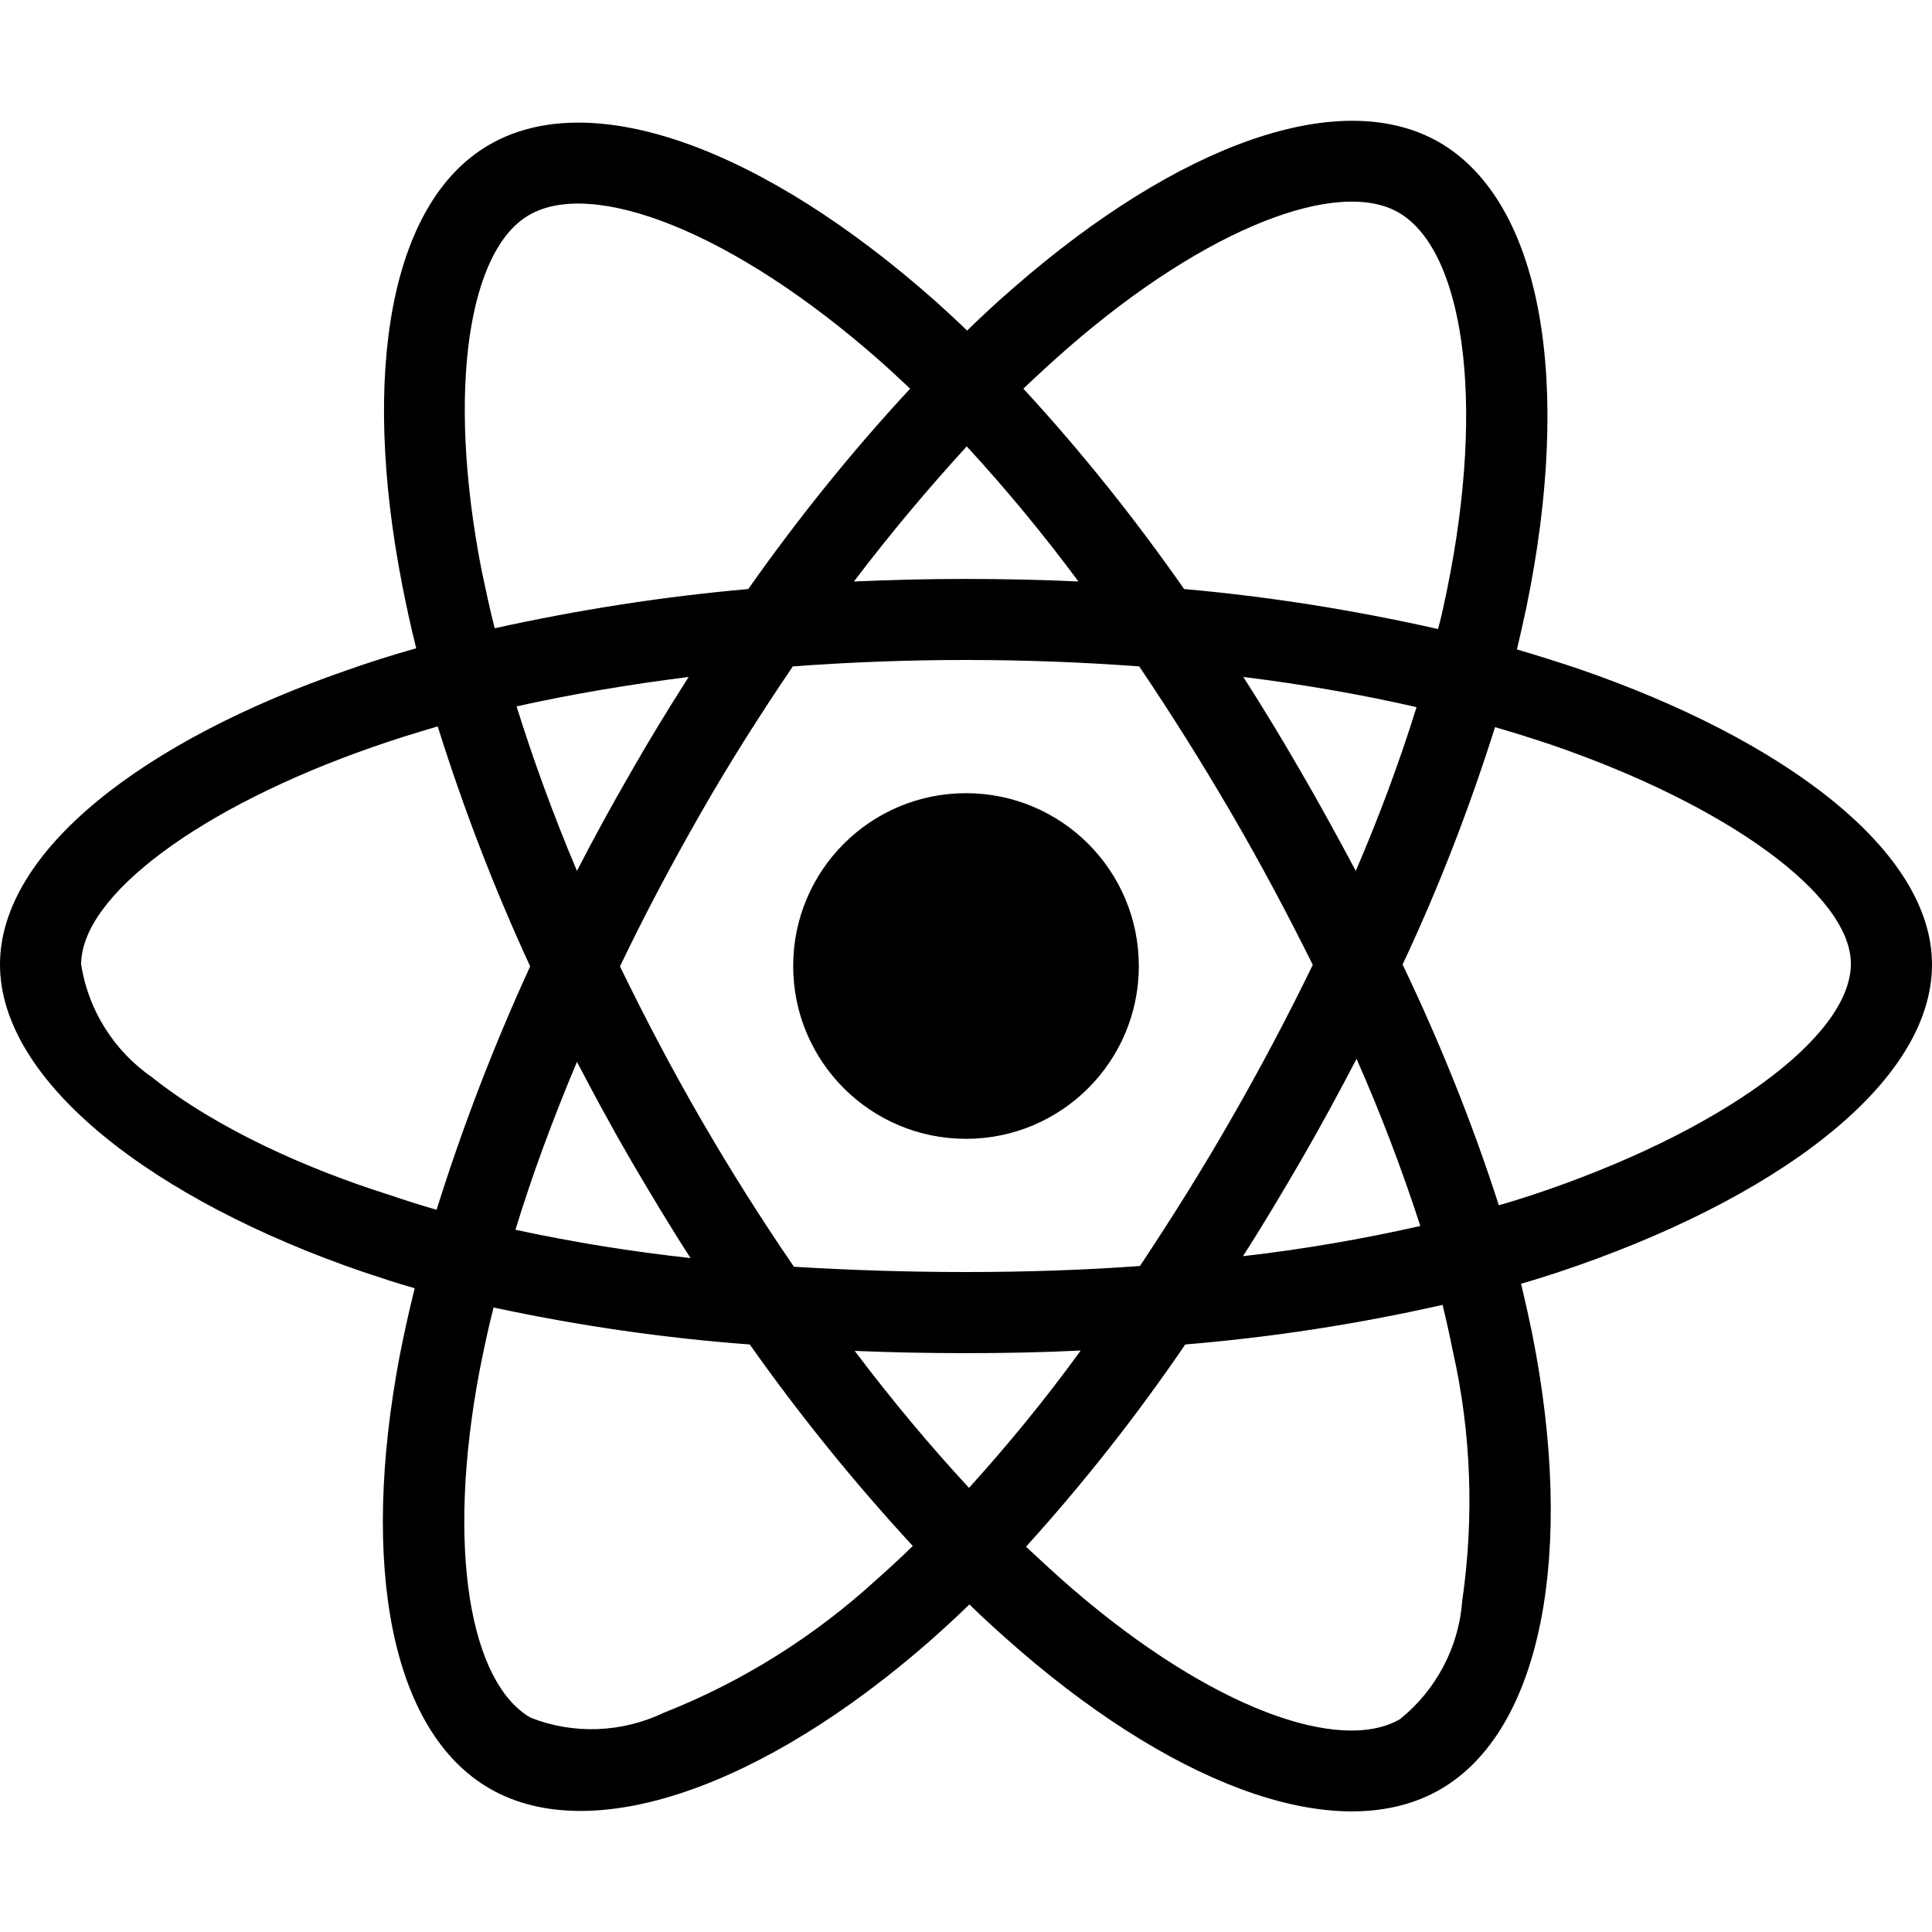
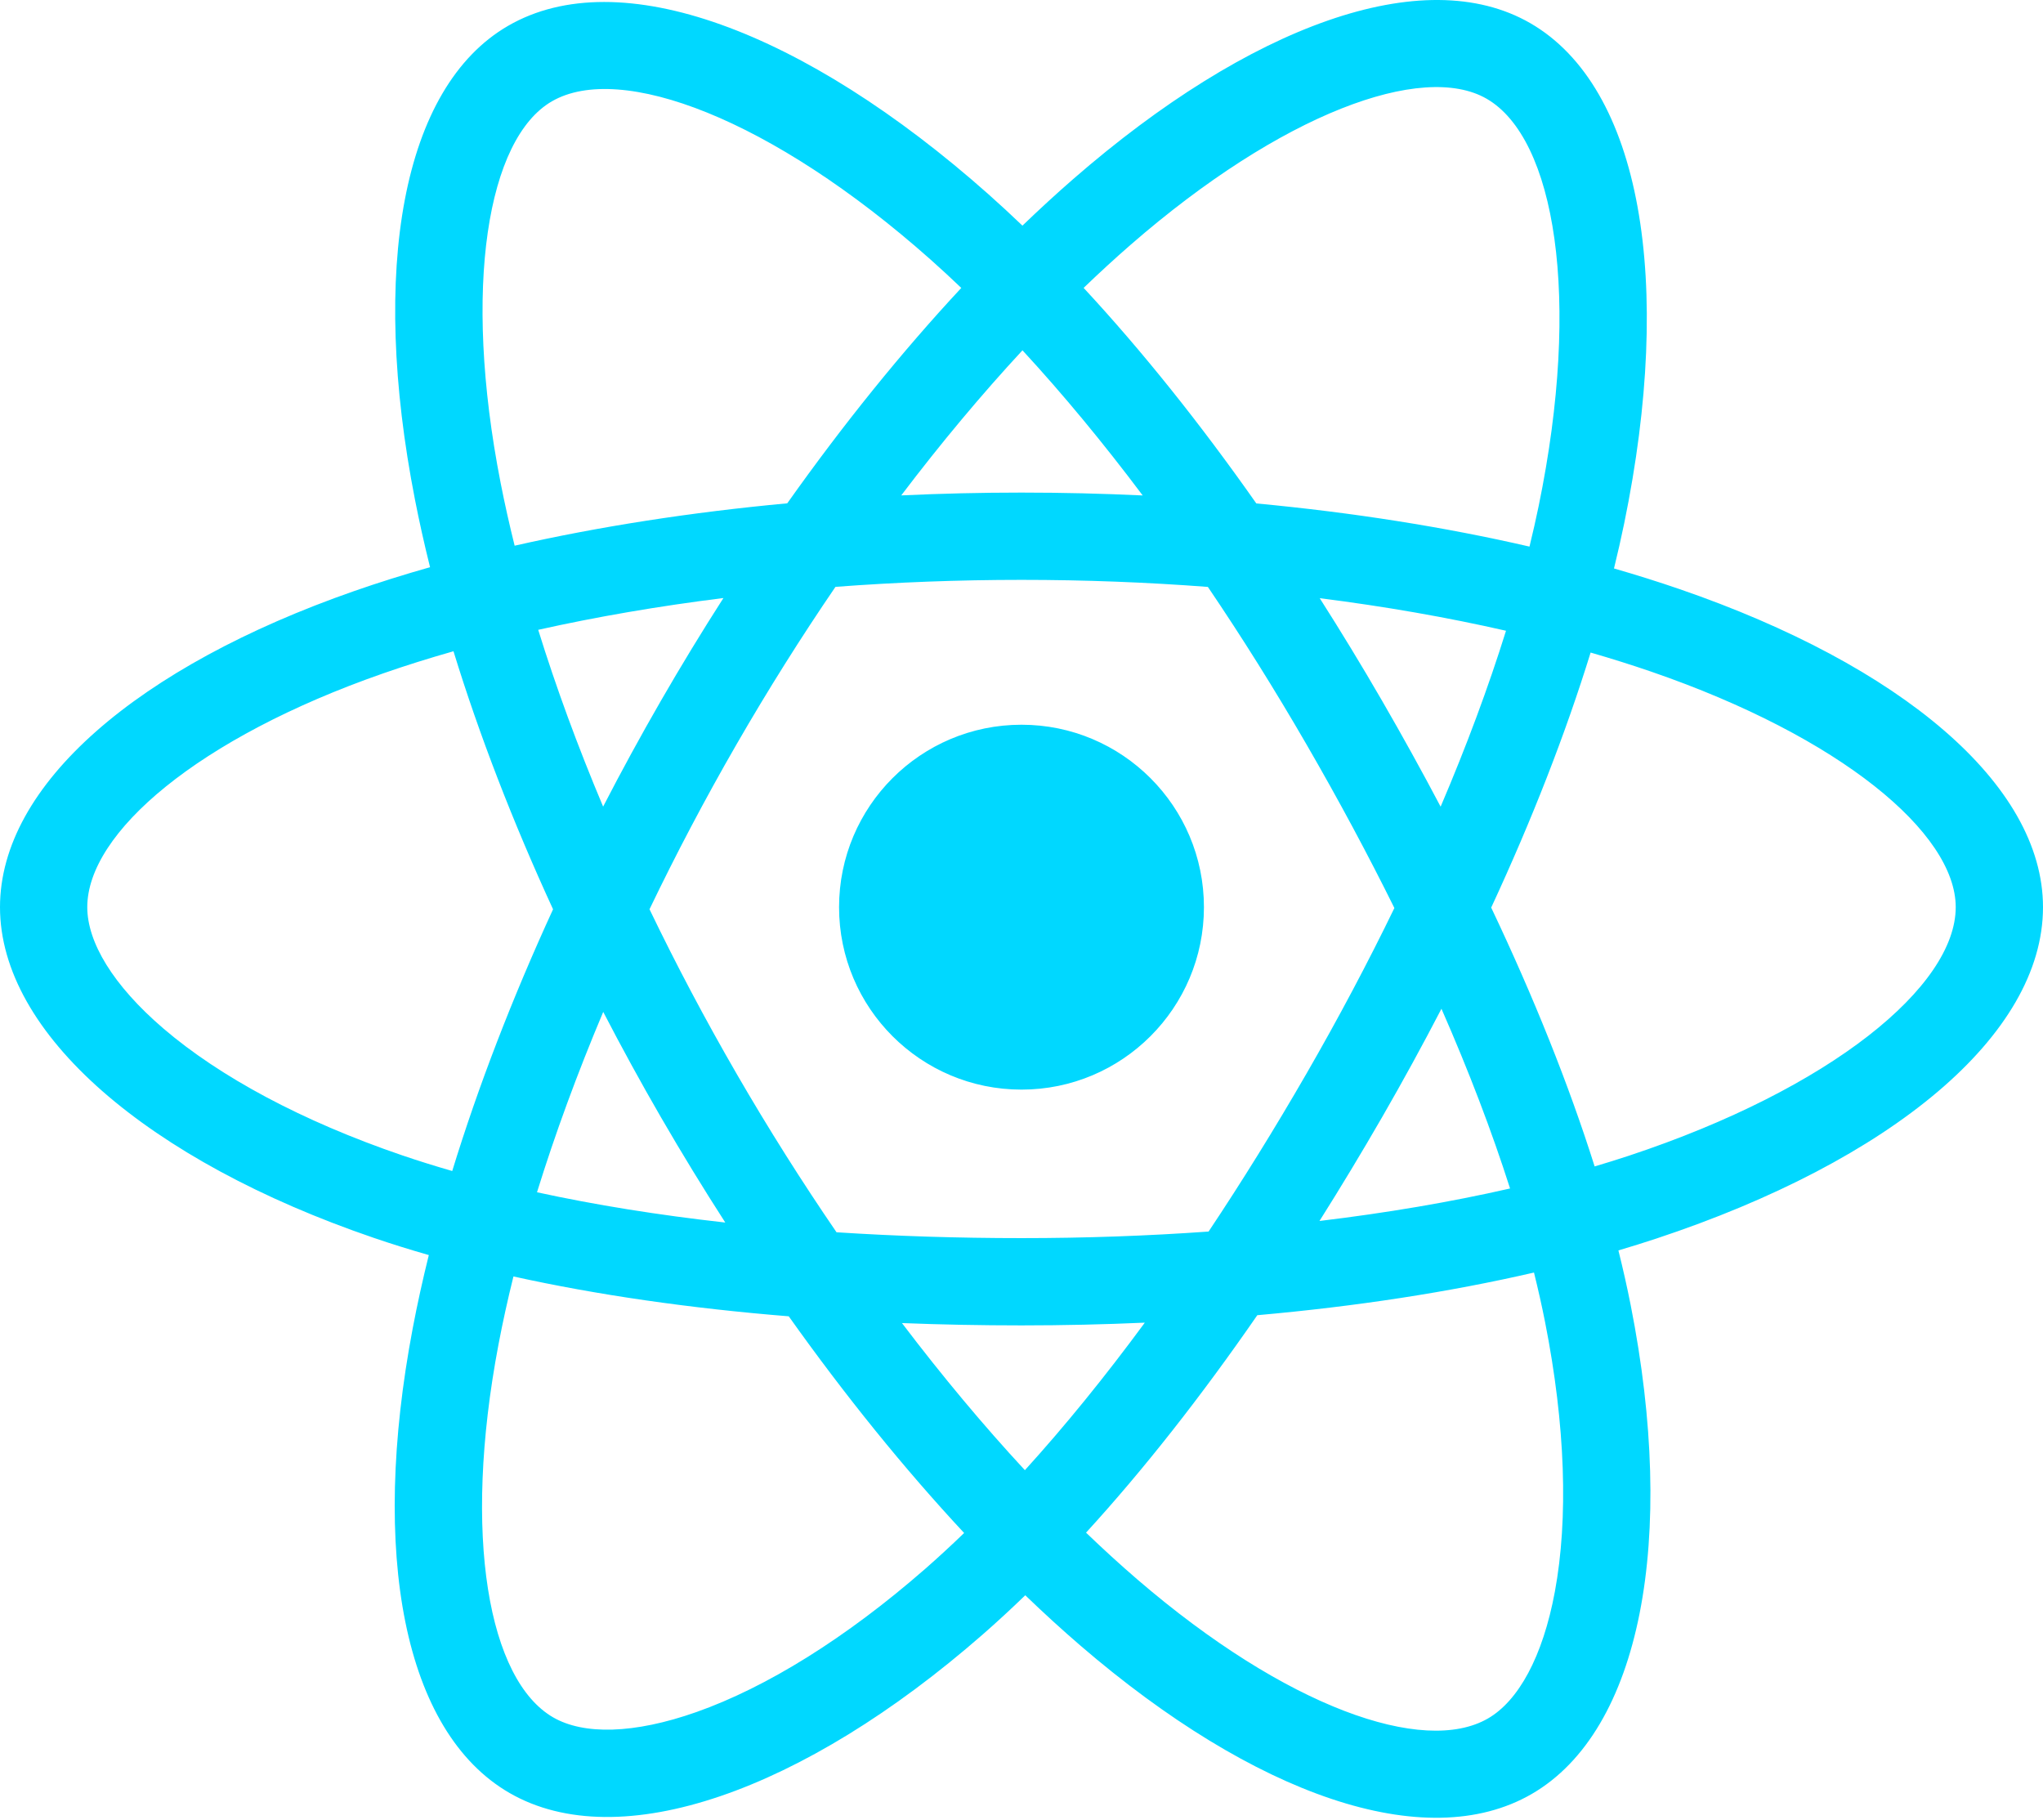
- <svg xmlns="http://www.w3.org/2000/svg" viewBox="0 0 512 512">
-   <path d="M418.2 177.2c-5.4-1.8-10.8-3.5-16.2-5.1.9-3.7 1.7-7.4 2.5-11.1 12.3-59.6 4.2-107.5-23.1-123.3-26.3-15.1-69.2.6-112.6 38.4-4.3 3.7-8.5 7.6-12.5 11.5-2.7-2.6-5.5-5.2-8.3-7.7-45.5-40.4-91.1-57.4-118.4-41.5-26.2 15.2-34 60.3-23 116.7 1.1 5.6 2.3 11.1 3.7 16.7-6.4 1.8-12.7 3.8-18.6 5.9C38.3 196.2 0 225.4 0 255.6c0 31.2 40.8 62.5 96.3 81.5 4.5 1.5 9 3 13.6 4.3-1.5 6-2.8 11.9-4 18-10.5 55.5-2.3 99.5 23.9 114.6 27 15.6 72.4-.4 116.6-39.1 3.5-3.1 7-6.3 10.5-9.7 4.4 4.3 9 8.4 13.6 12.4 42.8 36.8 85.1 51.7 111.2 36.6 27-15.6 35.8-62.9 24.4-120.5-.9-4.4-1.9-8.9-3-13.5 3.2-.9 6.3-1.9 9.4-2.9 57.7-19.1 99.5-50 99.5-81.7 0-30.3-39.4-59.7-93.8-78.4zM282.9 92.3c37.2-32.4 71.9-45.1 87.7-36 16.9 9.7 23.4 48.9 12.8 100.4-.7 3.4-1.4 6.7-2.3 10-22.2-5-44.7-8.6-67.3-10.6-13-18.6-27.2-36.4-42.6-53.1 3.9-3.7 7.7-7.2 11.7-10.7zM167.2 307.5c5.1 8.7 10.3 17.4 15.8 25.9-15.6-1.7-31.1-4.2-46.4-7.5 4.4-14.4 9.9-29.3 16.3-44.5 4.6 8.8 9.3 17.5 14.3 26.1zm-30.3-120.3c14.4-3.2 29.7-5.8 45.6-7.8-5.3 8.3-10.5 16.8-15.4 25.4-4.9 8.5-9.7 17.2-14.2 26-6.3-14.9-11.6-29.5-16-43.6zm27.4 68.9c6.6-13.8 13.8-27.3 21.4-40.6s15.8-26.2 24.4-38.9c15-1.1 30.3-1.7 45.9-1.7s31 .6 45.9 1.7c8.5 12.6 16.6 25.5 24.3 38.7s14.9 26.7 21.7 40.4c-6.7 13.8-13.9 27.4-21.6 40.8-7.6 13.3-15.7 26.2-24.2 39-14.9 1.1-30.4 1.6-46.1 1.6s-30.9-.5-45.6-1.4c-8.7-12.7-16.9-25.7-24.6-39s-14.8-26.8-21.5-40.6zm180.6 51.2c5.1-8.8 9.9-17.7 14.6-26.7 6.4 14.5 12 29.2 16.9 44.3-15.5 3.5-31.2 6.2-47 8 5.4-8.4 10.5-17 15.5-25.6zm14.4-76.5c-4.7-8.8-9.5-17.6-14.5-26.2-4.9-8.5-10-16.9-15.3-25.2 16.1 2 31.5 4.7 45.9 8-4.6 14.8-10 29.2-16.1 43.4zM256.2 118.3c10.5 11.4 20.4 23.4 29.6 35.8-19.8-.9-39.7-.9-59.5 0 9.8-12.9 19.9-24.9 29.9-35.8zM140.2 57c16.8-9.8 54.1 4.2 93.4 39 2.5 2.2 5 4.6 7.6 7-15.5 16.7-29.8 34.5-42.9 53.1-22.6 2-45 5.5-67.2 10.4-1.3-5.1-2.4-10.3-3.5-15.5-9.4-48.4-3.2-84.9 12.6-94zm-24.5 263.6c-4.2-1.2-8.3-2.5-12.4-3.9-21.3-6.7-45.5-17.3-63-31.2-10.1-7-16.9-17.8-18.8-29.9 0-18.3 31.6-41.7 77.2-57.6 5.7-2 11.5-3.8 17.3-5.5 6.8 21.7 15 43 24.5 63.6-9.6 20.9-17.9 42.5-24.8 64.5zm116.6 98c-16.5 15.1-35.6 27.1-56.4 35.3-11.1 5.3-23.9 5.8-35.3 1.3-15.9-9.2-22.5-44.5-13.5-92 1.1-5.6 2.3-11.2 3.7-16.7 22.4 4.8 45 8.1 67.9 9.8 13.2 18.7 27.7 36.6 43.2 53.4-3.2 3.1-6.4 6.1-9.6 8.9zm24.5-24.3c-10.2-11-20.4-23.2-30.3-36.3 9.6.4 19.5.6 29.5.6 10.3 0 20.4-.2 30.4-.7-9.2 12.7-19.1 24.8-29.6 36.4zm130.7 30c-.9 12.2-6.9 23.6-16.5 31.3-15.9 9.2-49.8-2.8-86.4-34.2-4.2-3.6-8.4-7.5-12.7-11.5 15.3-16.9 29.4-34.8 42.2-53.6 22.9-1.9 45.7-5.4 68.2-10.5 1 4.1 1.9 8.2 2.7 12.2 4.9 21.6 5.7 44.1 2.5 66.3zm18.2-107.5c-2.8.9-5.6 1.8-8.5 2.6-7-21.8-15.6-43.1-25.5-63.8 9.6-20.4 17.7-41.4 24.5-62.9 5.2 1.5 10.2 3.1 15 4.7 46.6 16 79.3 39.8 79.3 58 0 19.6-34.9 44.9-84.8 61.4zm-149.7-15c25.3 0 45.8-20.5 45.8-45.8s-20.5-45.8-45.8-45.8c-25.3 0-45.8 20.5-45.8 45.8s20.5 45.8 45.8 45.8z" />
+ <svg xmlns="http://www.w3.org/2000/svg" width="256px" height="228px" viewBox="0 0 256 228" version="1.1" preserveAspectRatio="xMidYMid">
+   <g>
+     <path d="M210.483,73.824 C207.828,72.91 205.076,72.045 202.242,71.227 C202.708,69.326 203.136,67.45 203.516,65.606 C209.754,35.325 205.675,10.93 191.747,2.898 C178.392,-4.803 156.551,3.227 134.493,22.424 C132.372,24.27 130.245,26.224 128.118,28.272 C126.702,26.917 125.287,25.608 123.877,24.355 C100.759,3.829 77.587,-4.822 63.673,3.233 C50.33,10.957 46.379,33.89 51.995,62.588 C52.537,65.36 53.171,68.191 53.887,71.069 C50.608,72 47.442,72.992 44.413,74.048 C17.309,83.497 0,98.307 0,113.668 C0,129.533 18.582,145.446 46.812,155.095 C49.039,155.857 51.351,156.577 53.733,157.26 C52.96,160.373 52.288,163.423 51.723,166.398 C46.369,194.598 50.55,216.989 63.857,224.664 C77.601,232.59 100.669,224.443 123.13,204.809 C124.906,203.257 126.687,201.611 128.472,199.886 C130.786,202.114 133.095,204.222 135.393,206.2 C157.15,224.922 178.638,232.482 191.932,224.786 C205.663,216.837 210.126,192.783 204.332,163.518 C203.89,161.283 203.375,159 202.797,156.676 C204.417,156.197 206.007,155.702 207.557,155.188 C236.905,145.465 256,129.745 256,113.668 C256,98.251 238.132,83.342 210.483,73.824 L210.483,73.824 Z M204.118,144.808 C202.718,145.271 201.282,145.719 199.818,146.153 C196.578,135.896 192.206,124.99 186.855,113.721 C191.961,102.721 196.165,91.954 199.314,81.764 C201.933,82.522 204.474,83.321 206.924,84.164 C230.613,92.32 245.064,104.377 245.064,113.668 C245.064,123.564 229.458,136.411 204.118,144.808 L204.118,144.808 Z M193.604,165.642 C196.166,178.583 196.531,190.283 194.835,199.429 C193.31,207.648 190.244,213.127 186.452,215.322 C178.385,219.991 161.132,213.921 142.525,197.91 C140.392,196.074 138.244,194.115 136.088,192.04 C143.302,184.151 150.511,174.98 157.547,164.794 C169.923,163.696 181.615,161.9 192.218,159.449 C192.74,161.556 193.204,163.622 193.604,165.642 L193.604,165.642 Z M87.276,214.515 C79.394,217.298 73.116,217.378 69.321,215.19 C61.246,210.533 57.889,192.554 62.468,168.438 C62.993,165.676 63.617,162.839 64.337,159.939 C74.823,162.258 86.43,163.927 98.835,164.933 C105.919,174.9 113.336,184.061 120.811,192.083 C119.178,193.659 117.551,195.16 115.934,196.575 C106.001,205.257 96.048,211.417 87.276,214.515 L87.276,214.515 Z M50.349,144.747 C37.866,140.48 27.557,134.935 20.491,128.884 C14.141,123.447 10.936,118.048 10.936,113.668 C10.936,104.346 24.833,92.456 48.012,84.375 C50.825,83.394 53.769,82.47 56.824,81.602 C60.028,92.022 64.23,102.917 69.301,113.934 C64.164,125.115 59.902,136.183 56.667,146.726 C54.489,146.099 52.379,145.44 50.349,144.747 L50.349,144.747 Z M62.727,60.488 C57.916,35.9 61.111,17.353 69.152,12.698 C77.716,7.74 96.654,14.809 116.615,32.533 C117.891,33.666 119.172,34.851 120.456,36.078 C113.018,44.065 105.669,53.157 98.648,63.066 C86.608,64.182 75.083,65.974 64.487,68.375 C63.821,65.695 63.231,63.062 62.727,60.488 L62.727,60.488 Z M173.154,87.755 C170.621,83.38 168.02,79.108 165.369,74.952 C173.537,75.985 181.363,77.356 188.712,79.033 C186.506,86.104 183.756,93.497 180.519,101.077 C178.196,96.668 175.74,92.223 173.154,87.755 L173.154,87.755 Z M128.122,43.894 C133.166,49.359 138.218,55.46 143.187,62.08 C138.18,61.844 133.111,61.721 128,61.721 C122.937,61.721 117.906,61.841 112.93,62.074 C117.904,55.515 122.999,49.422 128.122,43.894 L128.122,43.894 Z M82.802,87.831 C80.272,92.218 77.861,96.639 75.575,101.069 C72.391,93.516 69.666,86.089 67.441,78.917 C74.745,77.283 82.534,75.946 90.65,74.933 C87.961,79.127 85.339,83.43 82.802,87.83 L82.802,87.831 L82.802,87.831 Z M90.883,153.183 C82.498,152.247 74.592,150.98 67.29,149.39 C69.551,142.091 72.335,134.505 75.588,126.79 C77.879,131.216 80.299,135.638 82.845,140.036 L82.846,140.036 C85.439,144.515 88.126,148.904 90.883,153.183 L90.883,153.183 Z M128.425,184.213 C123.241,178.621 118.071,172.434 113.022,165.78 C117.924,165.972 122.921,166.071 128,166.071 C133.218,166.071 138.376,165.953 143.453,165.727 C138.468,172.501 133.435,178.697 128.425,184.213 L128.425,184.213 Z M180.623,126.396 C184.045,134.195 186.929,141.741 189.219,148.916 C181.797,150.61 173.783,151.974 165.339,152.987 C167.997,148.776 170.62,144.43 173.198,139.961 C175.805,135.438 178.282,130.909 180.623,126.396 L180.623,126.396 Z M163.725,134.497 C159.723,141.436 155.614,148.059 151.444,154.312 C143.847,154.855 135.999,155.135 128,155.135 C120.033,155.135 112.284,154.887 104.822,154.403 C100.483,148.068 96.285,141.425 92.309,134.557 L92.31,134.557 C88.344,127.707 84.694,120.799 81.387,113.93 C84.693,107.046 88.334,100.13 92.277,93.293 L92.276,93.294 C96.229,86.439 100.39,79.828 104.689,73.533 C112.302,72.957 120.11,72.657 128,72.657 L128,72.657 C135.926,72.657 143.743,72.96 151.354,73.54 C155.587,79.789 159.72,86.378 163.689,93.235 C167.703,100.169 171.39,107.038 174.725,113.775 C171.4,120.628 167.721,127.567 163.725,134.497 L163.725,134.497 Z M186.285,12.373 C194.857,17.317 198.191,37.254 192.805,63.399 C192.461,65.067 192.075,66.766 191.654,68.488 C181.033,66.037 169.5,64.214 157.425,63.081 C150.391,53.064 143.102,43.957 135.785,36.073 C137.752,34.181 139.716,32.376 141.673,30.673 C160.572,14.226 178.237,7.732 186.285,12.373 L186.285,12.373 Z M128,90.808 C140.625,90.808 150.86,101.043 150.86,113.668 C150.86,126.293 140.625,136.528 128,136.528 C115.375,136.528 105.14,126.293 105.14,113.668 C105.14,101.043 115.375,90.808 128,90.808 L128,90.808 Z" fill="#00D8FF" />
+   </g>
</svg>
